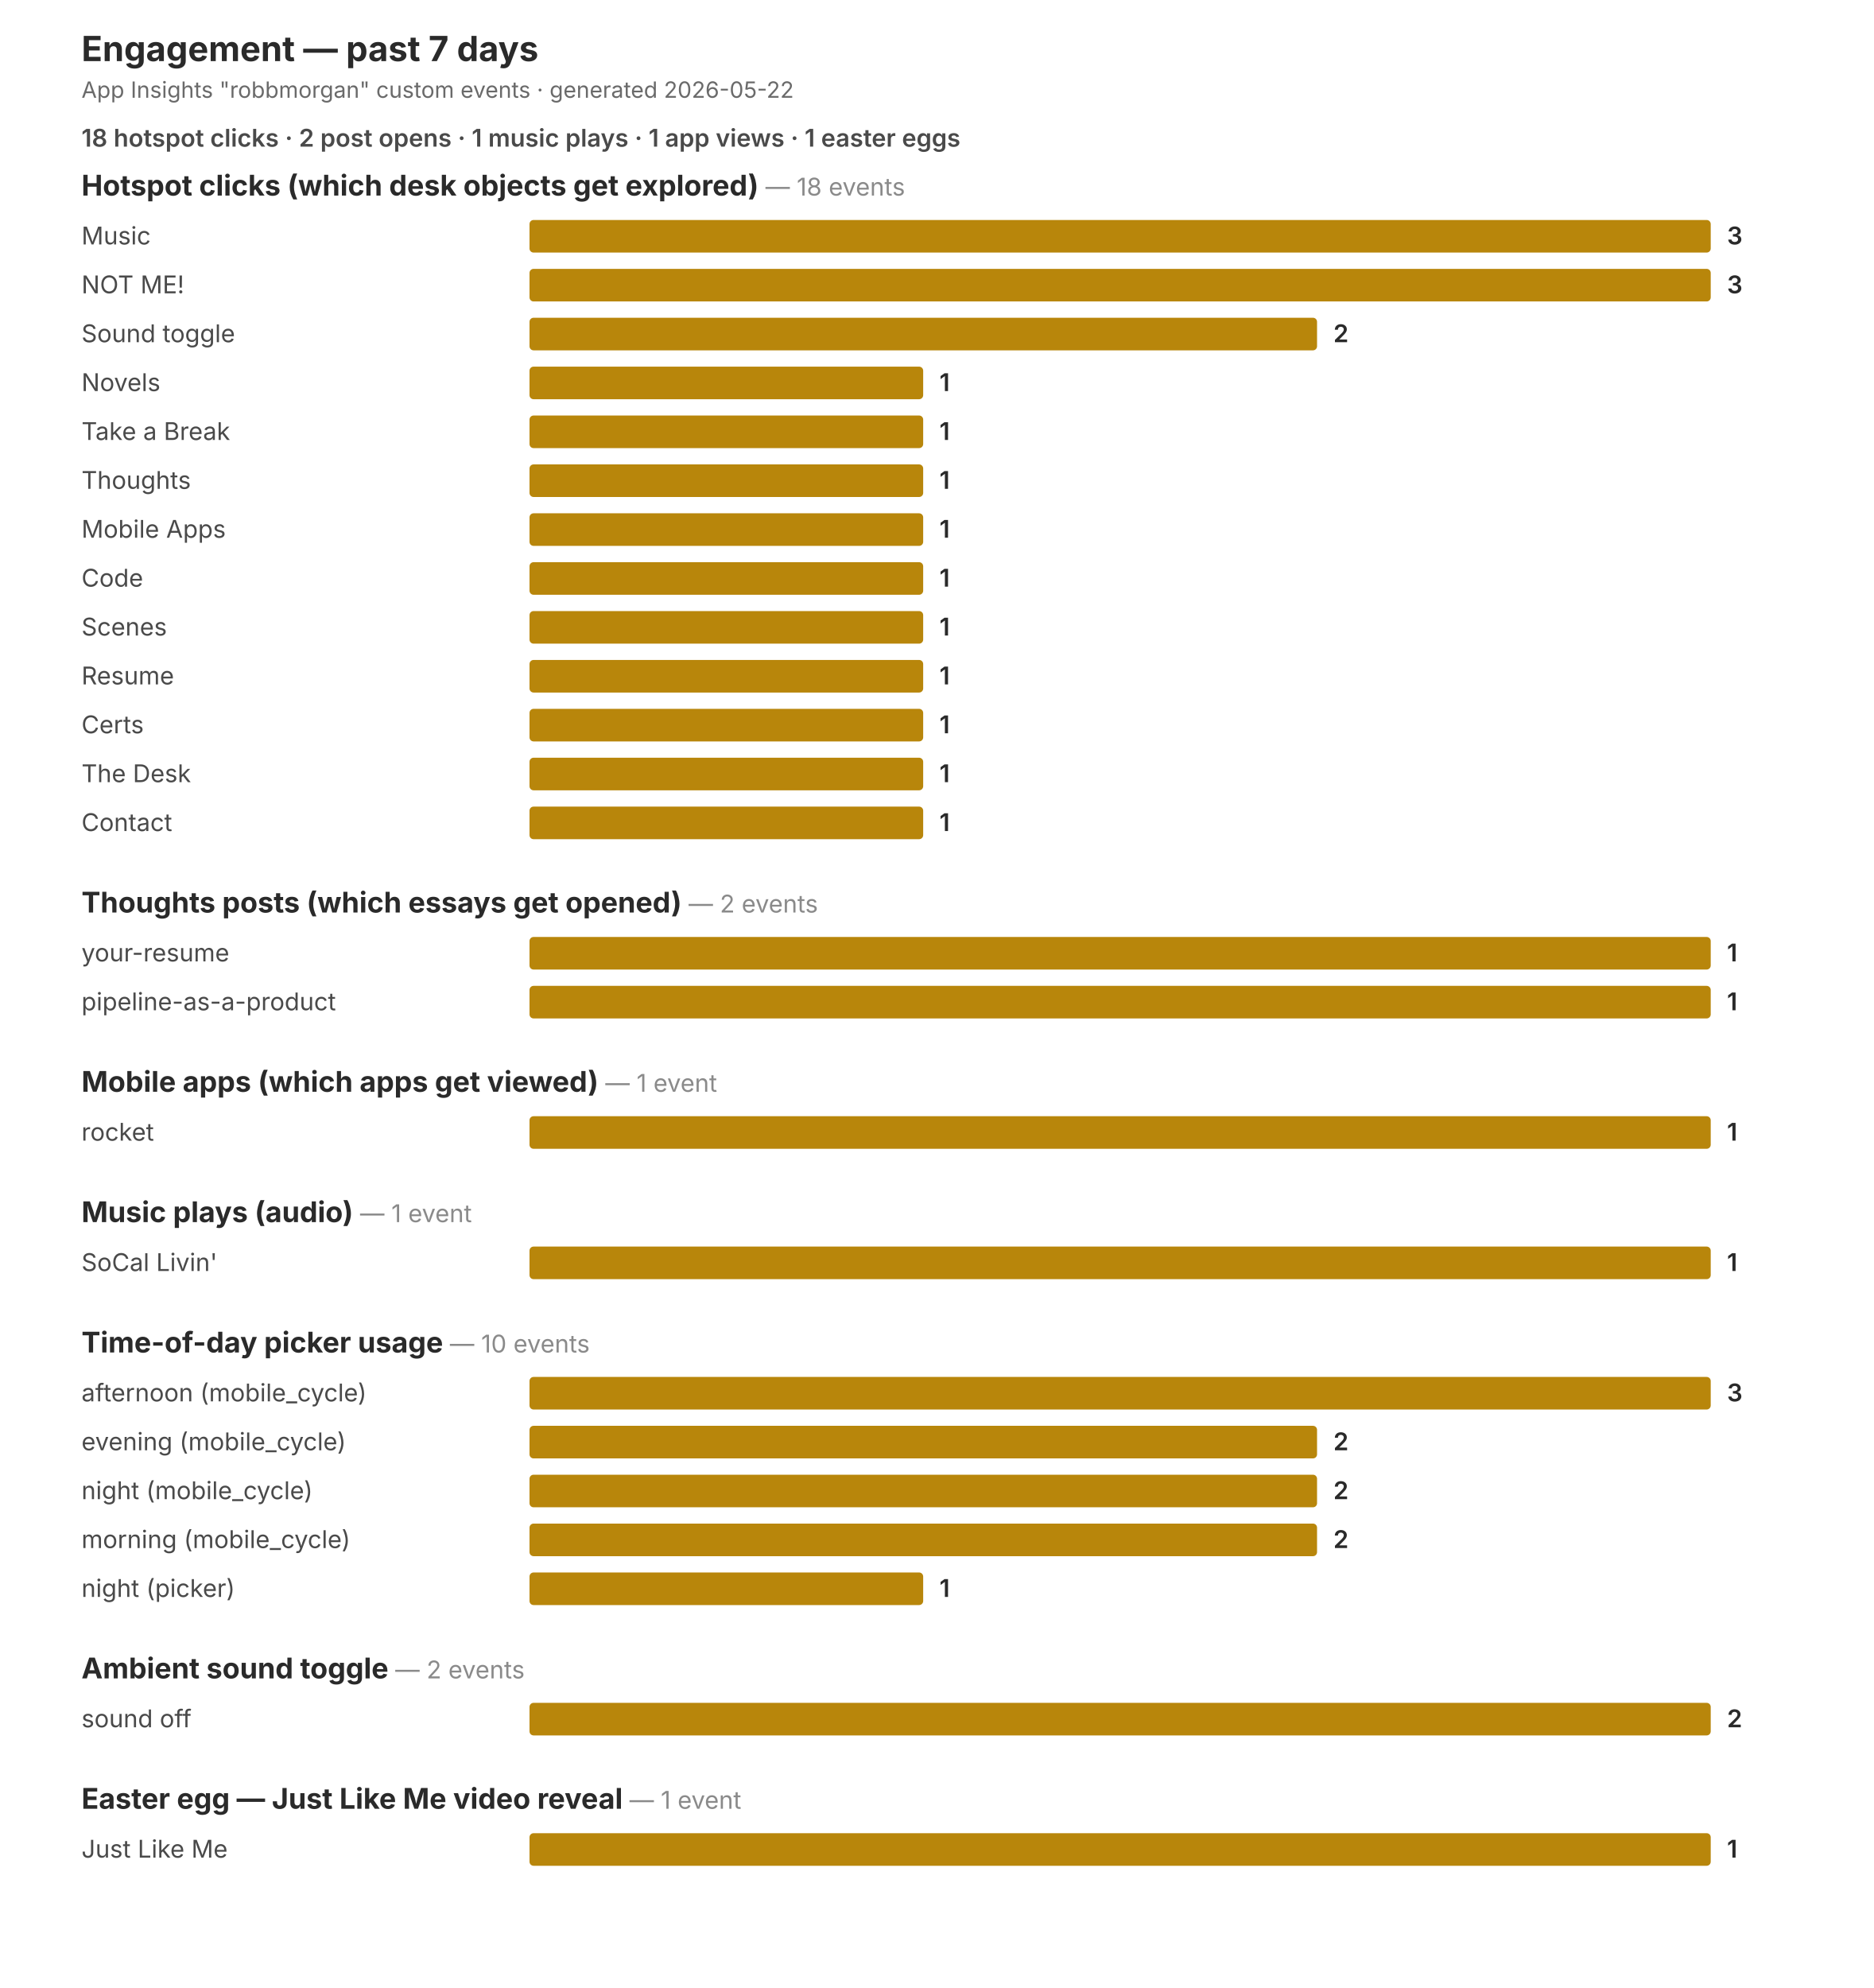
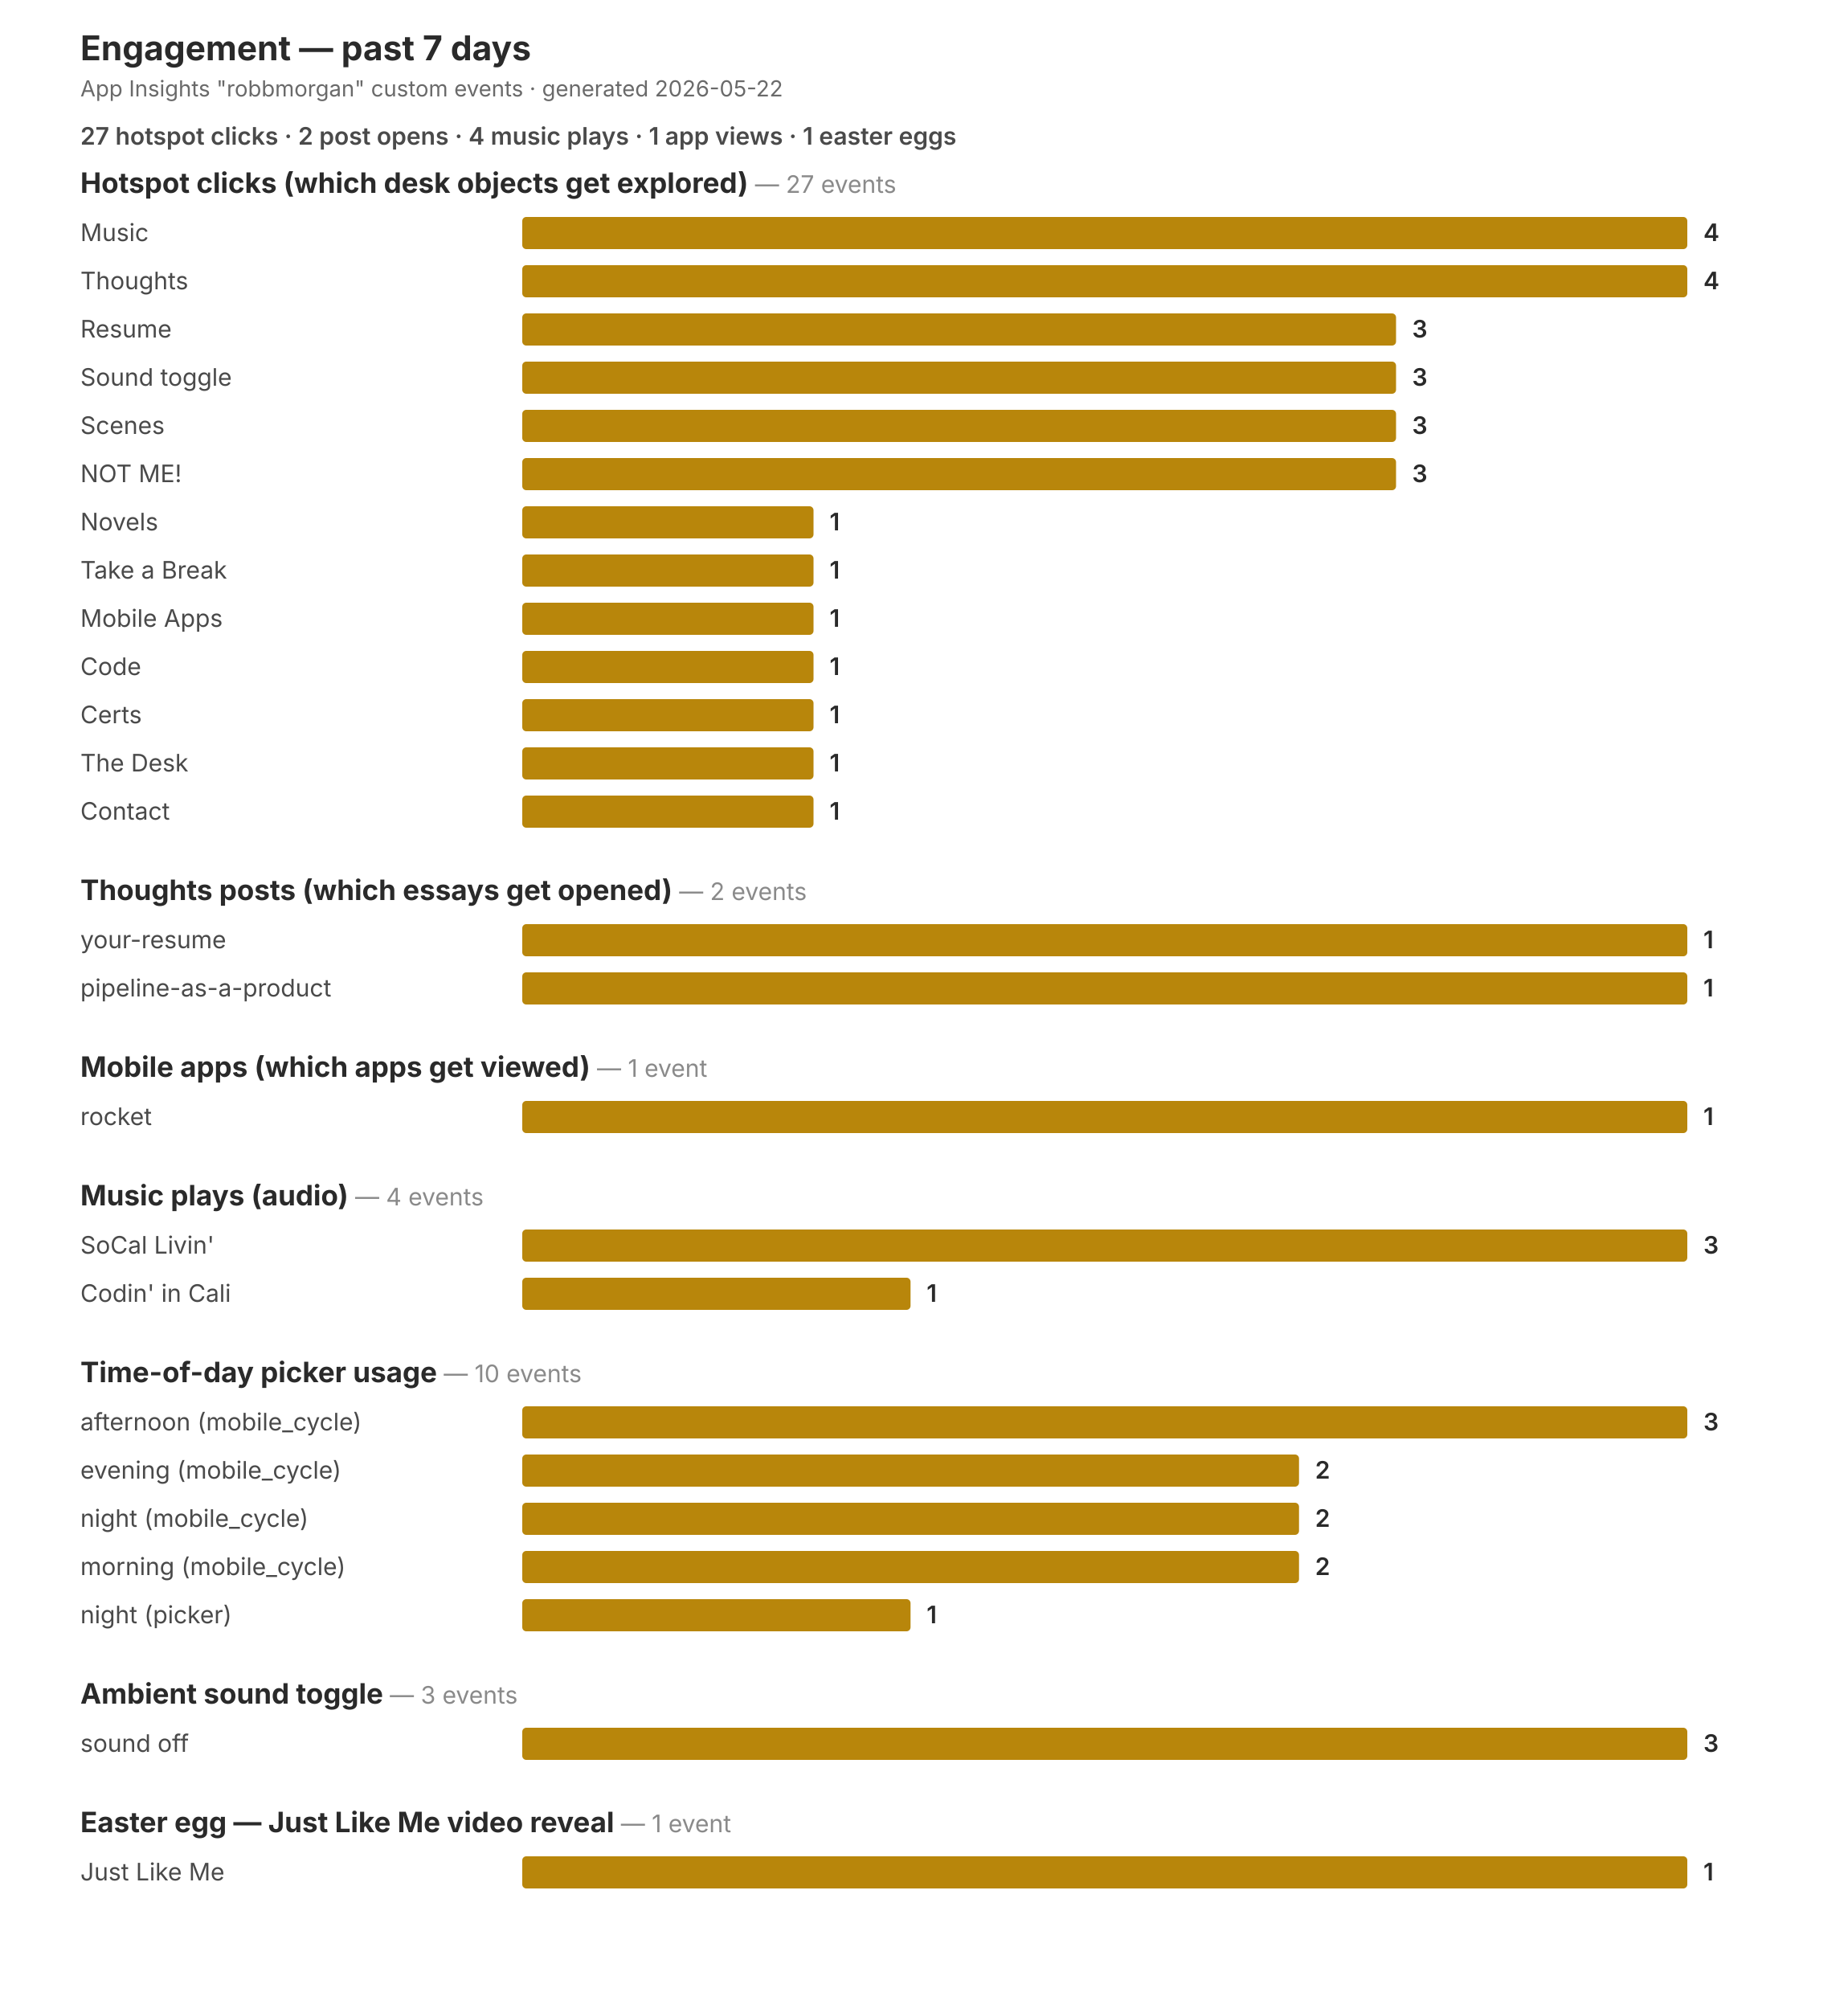
- <svg xmlns="http://www.w3.org/2000/svg" viewBox="0 0 920 976" width="920" height="976" font-family="-apple-system, BlinkMacSystemFont, system-ui, sans-serif">
+ <svg xmlns="http://www.w3.org/2000/svg" viewBox="0 0 920 1000" width="920" height="1000" font-family="-apple-system, BlinkMacSystemFont, system-ui, sans-serif">
  <style>
    .title       { font-size: 17px; font-weight: 700; fill: #2a2a2a; }
    .subtitle    { font-size: 11px; fill: #6a6a6a; }
    .summary     { font-size: 12px; fill: #4a4a4a; font-weight: 600; }
    .section-title { font-size: 14px; font-weight: 700; fill: #2a2a2a; }
    .section-total { font-size: 12px; font-weight: 400; fill: #8a8a8a; }
    .bar-label   { font-size: 12px; fill: #4a4a4a; }
    .bar         { fill: #b8860b; }
    .bar-value   { font-size: 12px; font-weight: 600; fill: #2a2a2a; }
    .empty       { font-size: 12px; fill: #8a8a8a; font-style: italic; }
  </style>
  <text x="40" y="30" class="title">Engagement — past 7 days</text>
  <text x="40" y="48" class="subtitle">App Insights "robbmorgan" custom events · generated 2026-05-22</text>
-   <text x="40" y="72" class="summary">18 hotspot clicks · 2 post opens · 1 music plays · 1 app views · 1 easter eggs</text>
-   <text x="40" y="96" class="section-title">Hotspot clicks (which desk objects get explored) <tspan class="section-total">— 18 events</tspan>
+   <text x="40" y="72" class="summary">27 hotspot clicks · 2 post opens · 4 music plays · 1 app views · 1 easter eggs</text>
+   <text x="40" y="96" class="section-title">Hotspot clicks (which desk objects get explored) <tspan class="section-total">— 27 events</tspan>
  </text>
  <text x="40" y="120" class="bar-label">Music</text>
  <rect x="260" y="108" width="580.0" height="16" rx="2" class="bar" />
-   <text x="848.0" y="120" class="bar-value">3</text>
-   <text x="40" y="144" class="bar-label">NOT ME!</text>
+   <text x="848.0" y="120" class="bar-value">4</text>
+   <text x="40" y="144" class="bar-label">Thoughts</text>
  <rect x="260" y="132" width="580.0" height="16" rx="2" class="bar" />
-   <text x="848.0" y="144" class="bar-value">3</text>
-   <text x="40" y="168" class="bar-label">Sound toggle</text>
-   <rect x="260" y="156" width="386.7" height="16" rx="2" class="bar" />
-   <text x="654.7" y="168" class="bar-value">2</text>
-   <text x="40" y="192" class="bar-label">Novels</text>
-   <rect x="260" y="180" width="193.3" height="16" rx="2" class="bar" />
-   <text x="461.3" y="192" class="bar-value">1</text>
-   <text x="40" y="216" class="bar-label">Take a Break</text>
-   <rect x="260" y="204" width="193.3" height="16" rx="2" class="bar" />
-   <text x="461.3" y="216" class="bar-value">1</text>
-   <text x="40" y="240" class="bar-label">Thoughts</text>
-   <rect x="260" y="228" width="193.3" height="16" rx="2" class="bar" />
-   <text x="461.3" y="240" class="bar-value">1</text>
-   <text x="40" y="264" class="bar-label">Mobile Apps</text>
-   <rect x="260" y="252" width="193.3" height="16" rx="2" class="bar" />
-   <text x="461.3" y="264" class="bar-value">1</text>
-   <text x="40" y="288" class="bar-label">Code</text>
-   <rect x="260" y="276" width="193.3" height="16" rx="2" class="bar" />
-   <text x="461.3" y="288" class="bar-value">1</text>
-   <text x="40" y="312" class="bar-label">Scenes</text>
-   <rect x="260" y="300" width="193.3" height="16" rx="2" class="bar" />
-   <text x="461.3" y="312" class="bar-value">1</text>
-   <text x="40" y="336" class="bar-label">Resume</text>
-   <rect x="260" y="324" width="193.3" height="16" rx="2" class="bar" />
-   <text x="461.3" y="336" class="bar-value">1</text>
+   <text x="848.0" y="144" class="bar-value">4</text>
+   <text x="40" y="168" class="bar-label">Resume</text>
+   <rect x="260" y="156" width="435.0" height="16" rx="2" class="bar" />
+   <text x="703.0" y="168" class="bar-value">3</text>
+   <text x="40" y="192" class="bar-label">Sound toggle</text>
+   <rect x="260" y="180" width="435.0" height="16" rx="2" class="bar" />
+   <text x="703.0" y="192" class="bar-value">3</text>
+   <text x="40" y="216" class="bar-label">Scenes</text>
+   <rect x="260" y="204" width="435.0" height="16" rx="2" class="bar" />
+   <text x="703.0" y="216" class="bar-value">3</text>
+   <text x="40" y="240" class="bar-label">NOT ME!</text>
+   <rect x="260" y="228" width="435.0" height="16" rx="2" class="bar" />
+   <text x="703.0" y="240" class="bar-value">3</text>
+   <text x="40" y="264" class="bar-label">Novels</text>
+   <rect x="260" y="252" width="145.0" height="16" rx="2" class="bar" />
+   <text x="413.0" y="264" class="bar-value">1</text>
+   <text x="40" y="288" class="bar-label">Take a Break</text>
+   <rect x="260" y="276" width="145.0" height="16" rx="2" class="bar" />
+   <text x="413.0" y="288" class="bar-value">1</text>
+   <text x="40" y="312" class="bar-label">Mobile Apps</text>
+   <rect x="260" y="300" width="145.0" height="16" rx="2" class="bar" />
+   <text x="413.0" y="312" class="bar-value">1</text>
+   <text x="40" y="336" class="bar-label">Code</text>
+   <rect x="260" y="324" width="145.0" height="16" rx="2" class="bar" />
+   <text x="413.0" y="336" class="bar-value">1</text>
  <text x="40" y="360" class="bar-label">Certs</text>
-   <rect x="260" y="348" width="193.3" height="16" rx="2" class="bar" />
-   <text x="461.3" y="360" class="bar-value">1</text>
+   <rect x="260" y="348" width="145.0" height="16" rx="2" class="bar" />
+   <text x="413.0" y="360" class="bar-value">1</text>
  <text x="40" y="384" class="bar-label">The Desk</text>
-   <rect x="260" y="372" width="193.3" height="16" rx="2" class="bar" />
-   <text x="461.3" y="384" class="bar-value">1</text>
+   <rect x="260" y="372" width="145.0" height="16" rx="2" class="bar" />
+   <text x="413.0" y="384" class="bar-value">1</text>
  <text x="40" y="408" class="bar-label">Contact</text>
-   <rect x="260" y="396" width="193.3" height="16" rx="2" class="bar" />
-   <text x="461.3" y="408" class="bar-value">1</text>
+   <rect x="260" y="396" width="145.0" height="16" rx="2" class="bar" />
+   <text x="413.0" y="408" class="bar-value">1</text>
  <text x="40" y="448" class="section-title">Thoughts posts (which essays get opened) <tspan class="section-total">— 2 events</tspan>
  </text>
  <text x="40" y="472" class="bar-label">your-resume</text>
  <rect x="260" y="460" width="580.0" height="16" rx="2" class="bar" />
  <text x="848.0" y="472" class="bar-value">1</text>
  <text x="40" y="496" class="bar-label">pipeline-as-a-product</text>
  <rect x="260" y="484" width="580.0" height="16" rx="2" class="bar" />
  <text x="848.0" y="496" class="bar-value">1</text>
  <text x="40" y="536" class="section-title">Mobile apps (which apps get viewed) <tspan class="section-total">— 1 event</tspan>
  </text>
  <text x="40" y="560" class="bar-label">rocket</text>
  <rect x="260" y="548" width="580.0" height="16" rx="2" class="bar" />
  <text x="848.0" y="560" class="bar-value">1</text>
-   <text x="40" y="600" class="section-title">Music plays (audio) <tspan class="section-total">— 1 event</tspan>
+   <text x="40" y="600" class="section-title">Music plays (audio) <tspan class="section-total">— 4 events</tspan>
  </text>
  <text x="40" y="624" class="bar-label">SoCal Livin'</text>
  <rect x="260" y="612" width="580.0" height="16" rx="2" class="bar" />
-   <text x="848.0" y="624" class="bar-value">1</text>
-   <text x="40" y="664" class="section-title">Time-of-day picker usage <tspan class="section-total">— 10 events</tspan>
+   <text x="848.0" y="624" class="bar-value">3</text>
+   <text x="40" y="648" class="bar-label">Codin' in Cali</text>
+   <rect x="260" y="636" width="193.3" height="16" rx="2" class="bar" />
+   <text x="461.3" y="648" class="bar-value">1</text>
+   <text x="40" y="688" class="section-title">Time-of-day picker usage <tspan class="section-total">— 10 events</tspan>
  </text>
-   <text x="40" y="688" class="bar-label">afternoon (mobile_cycle)</text>
-   <rect x="260" y="676" width="580.0" height="16" rx="2" class="bar" />
-   <text x="848.0" y="688" class="bar-value">3</text>
-   <text x="40" y="712" class="bar-label">evening (mobile_cycle)</text>
-   <rect x="260" y="700" width="386.7" height="16" rx="2" class="bar" />
-   <text x="654.7" y="712" class="bar-value">2</text>
-   <text x="40" y="736" class="bar-label">night (mobile_cycle)</text>
+   <text x="40" y="712" class="bar-label">afternoon (mobile_cycle)</text>
+   <rect x="260" y="700" width="580.0" height="16" rx="2" class="bar" />
+   <text x="848.0" y="712" class="bar-value">3</text>
+   <text x="40" y="736" class="bar-label">evening (mobile_cycle)</text>
  <rect x="260" y="724" width="386.7" height="16" rx="2" class="bar" />
  <text x="654.7" y="736" class="bar-value">2</text>
-   <text x="40" y="760" class="bar-label">morning (mobile_cycle)</text>
+   <text x="40" y="760" class="bar-label">night (mobile_cycle)</text>
  <rect x="260" y="748" width="386.7" height="16" rx="2" class="bar" />
  <text x="654.7" y="760" class="bar-value">2</text>
-   <text x="40" y="784" class="bar-label">night (picker)</text>
-   <rect x="260" y="772" width="193.3" height="16" rx="2" class="bar" />
-   <text x="461.3" y="784" class="bar-value">1</text>
-   <text x="40" y="824" class="section-title">Ambient sound toggle <tspan class="section-total">— 2 events</tspan>
+   <text x="40" y="784" class="bar-label">morning (mobile_cycle)</text>
+   <rect x="260" y="772" width="386.7" height="16" rx="2" class="bar" />
+   <text x="654.7" y="784" class="bar-value">2</text>
+   <text x="40" y="808" class="bar-label">night (picker)</text>
+   <rect x="260" y="796" width="193.3" height="16" rx="2" class="bar" />
+   <text x="461.3" y="808" class="bar-value">1</text>
+   <text x="40" y="848" class="section-title">Ambient sound toggle <tspan class="section-total">— 3 events</tspan>
  </text>
-   <text x="40" y="848" class="bar-label">sound off</text>
-   <rect x="260" y="836" width="580.0" height="16" rx="2" class="bar" />
-   <text x="848.0" y="848" class="bar-value">2</text>
-   <text x="40" y="888" class="section-title">Easter egg — Just Like Me video reveal <tspan class="section-total">— 1 event</tspan>
+   <text x="40" y="872" class="bar-label">sound off</text>
+   <rect x="260" y="860" width="580.0" height="16" rx="2" class="bar" />
+   <text x="848.0" y="872" class="bar-value">3</text>
+   <text x="40" y="912" class="section-title">Easter egg — Just Like Me video reveal <tspan class="section-total">— 1 event</tspan>
  </text>
-   <text x="40" y="912" class="bar-label">Just Like Me</text>
-   <rect x="260" y="900" width="580.0" height="16" rx="2" class="bar" />
-   <text x="848.0" y="912" class="bar-value">1</text>
+   <text x="40" y="936" class="bar-label">Just Like Me</text>
+   <rect x="260" y="924" width="580.0" height="16" rx="2" class="bar" />
+   <text x="848.0" y="936" class="bar-value">1</text>
</svg>
